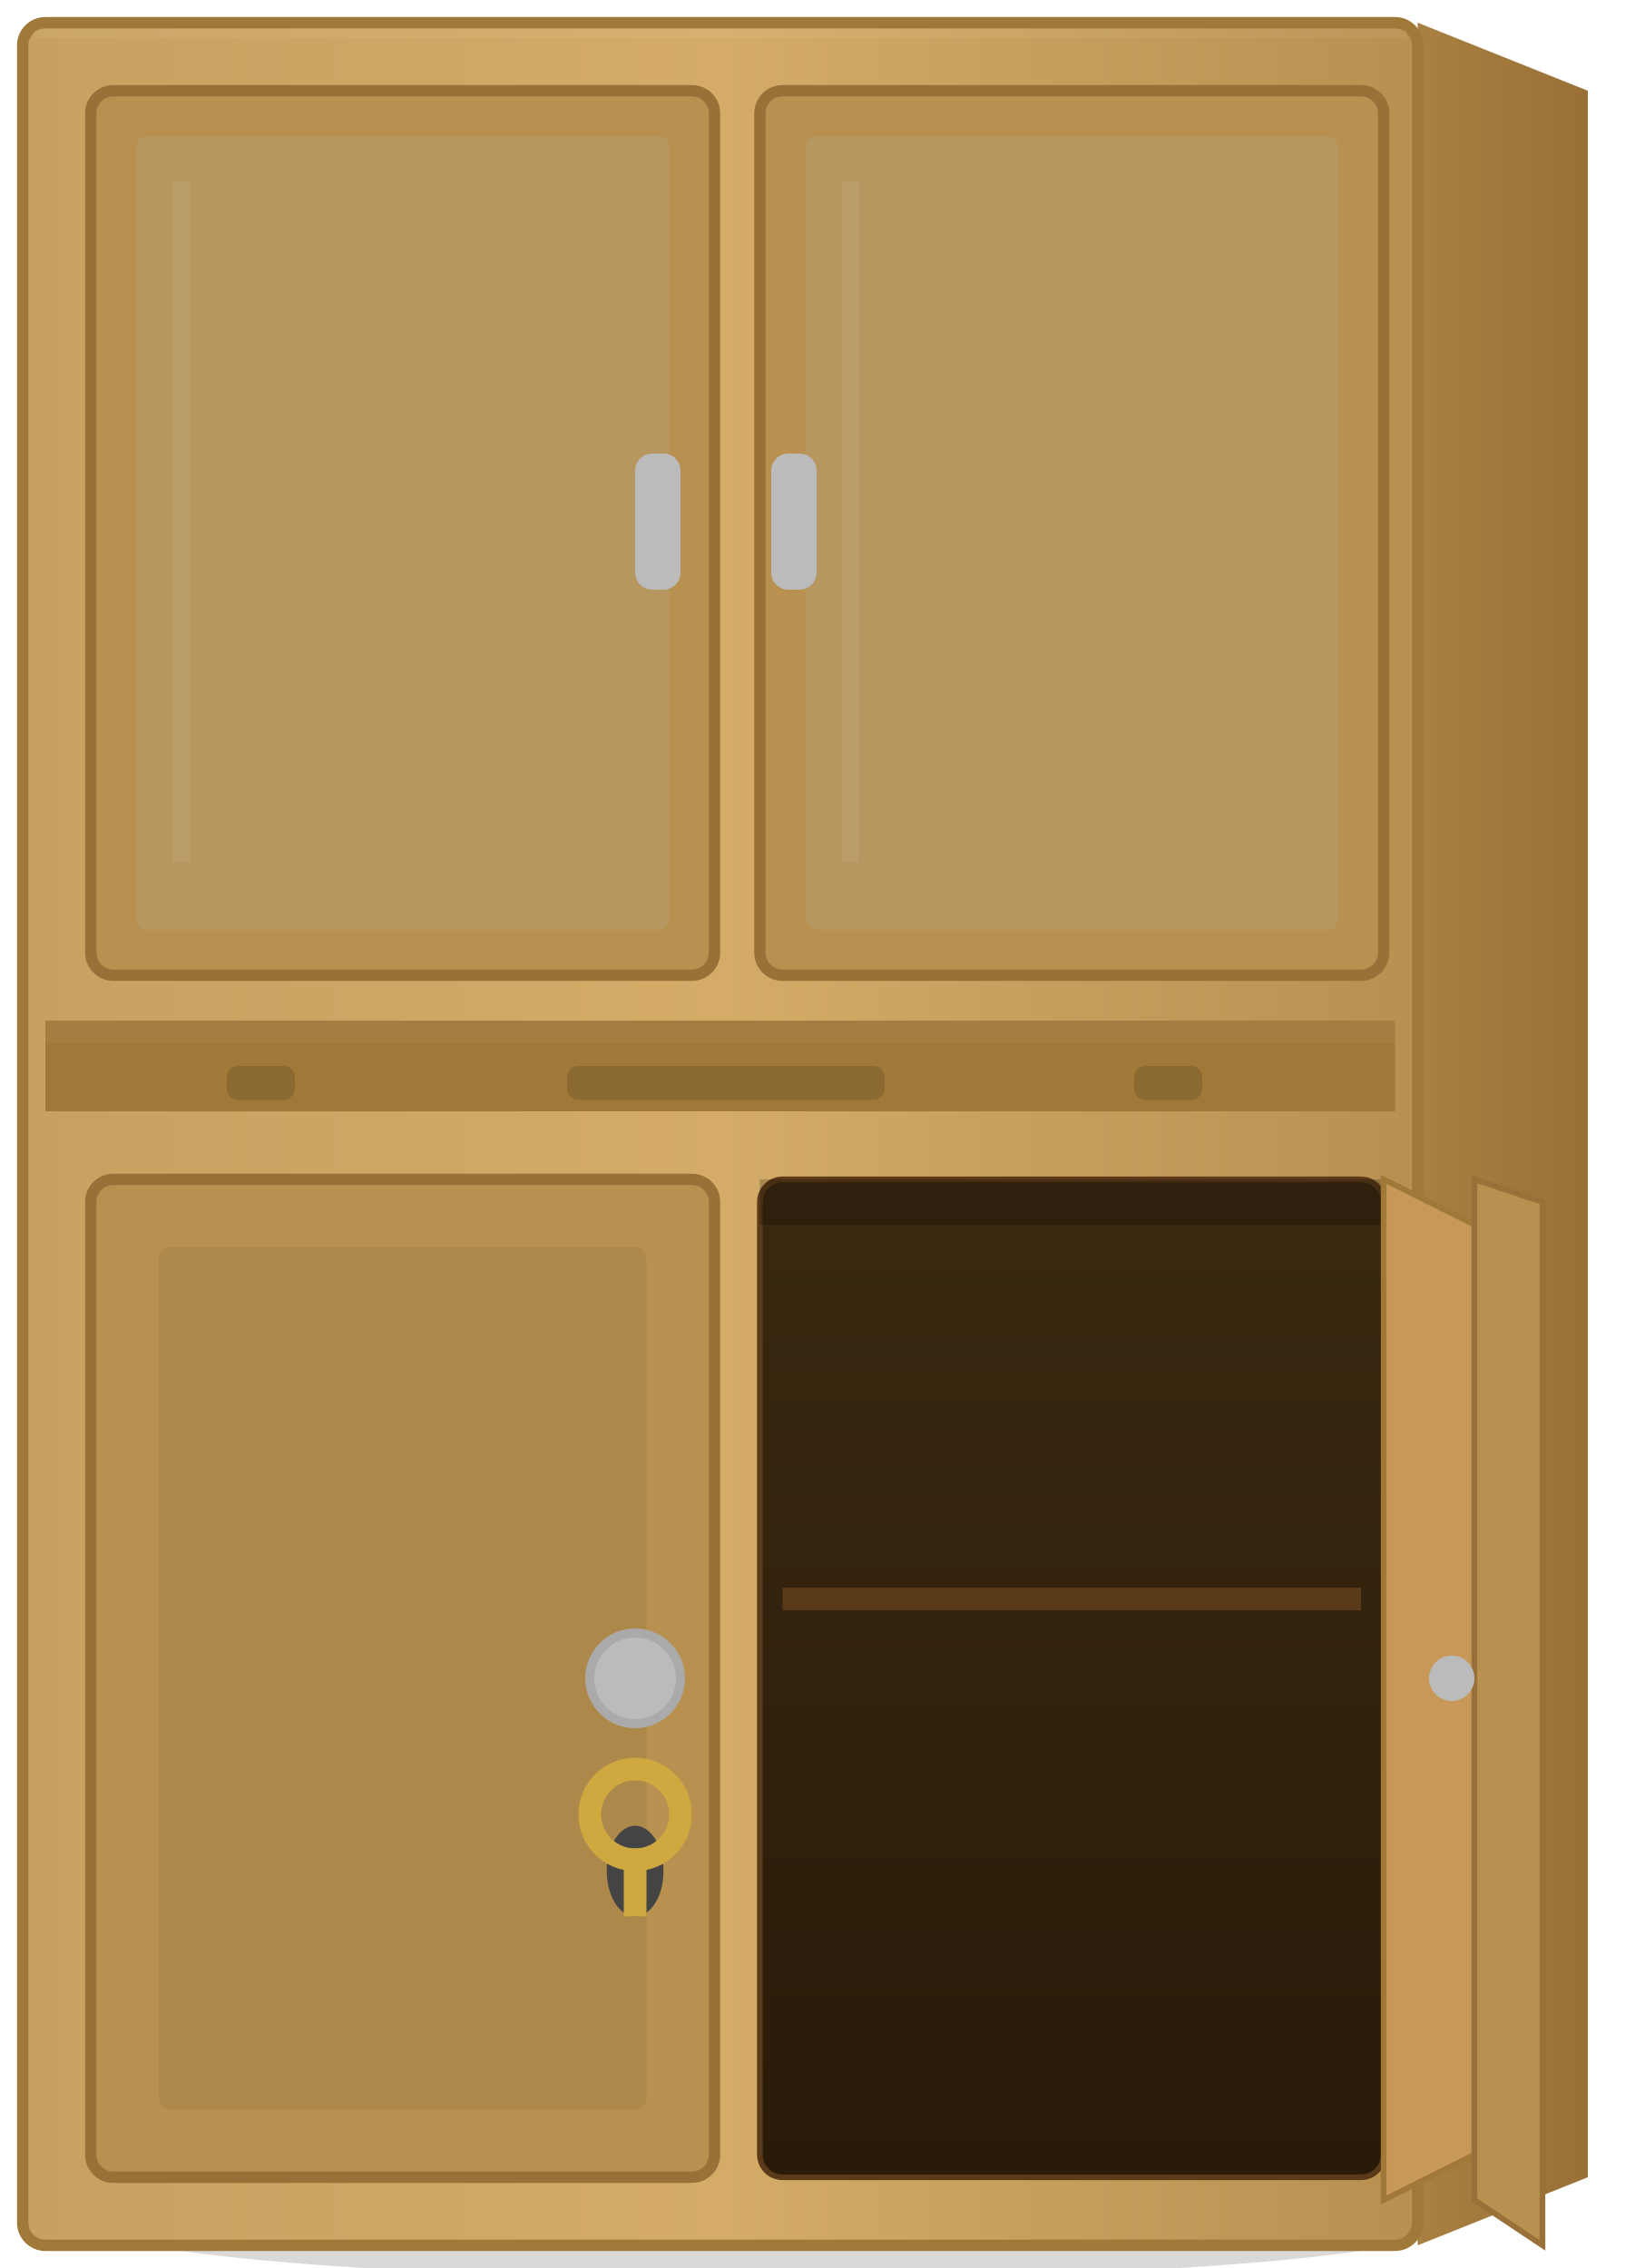
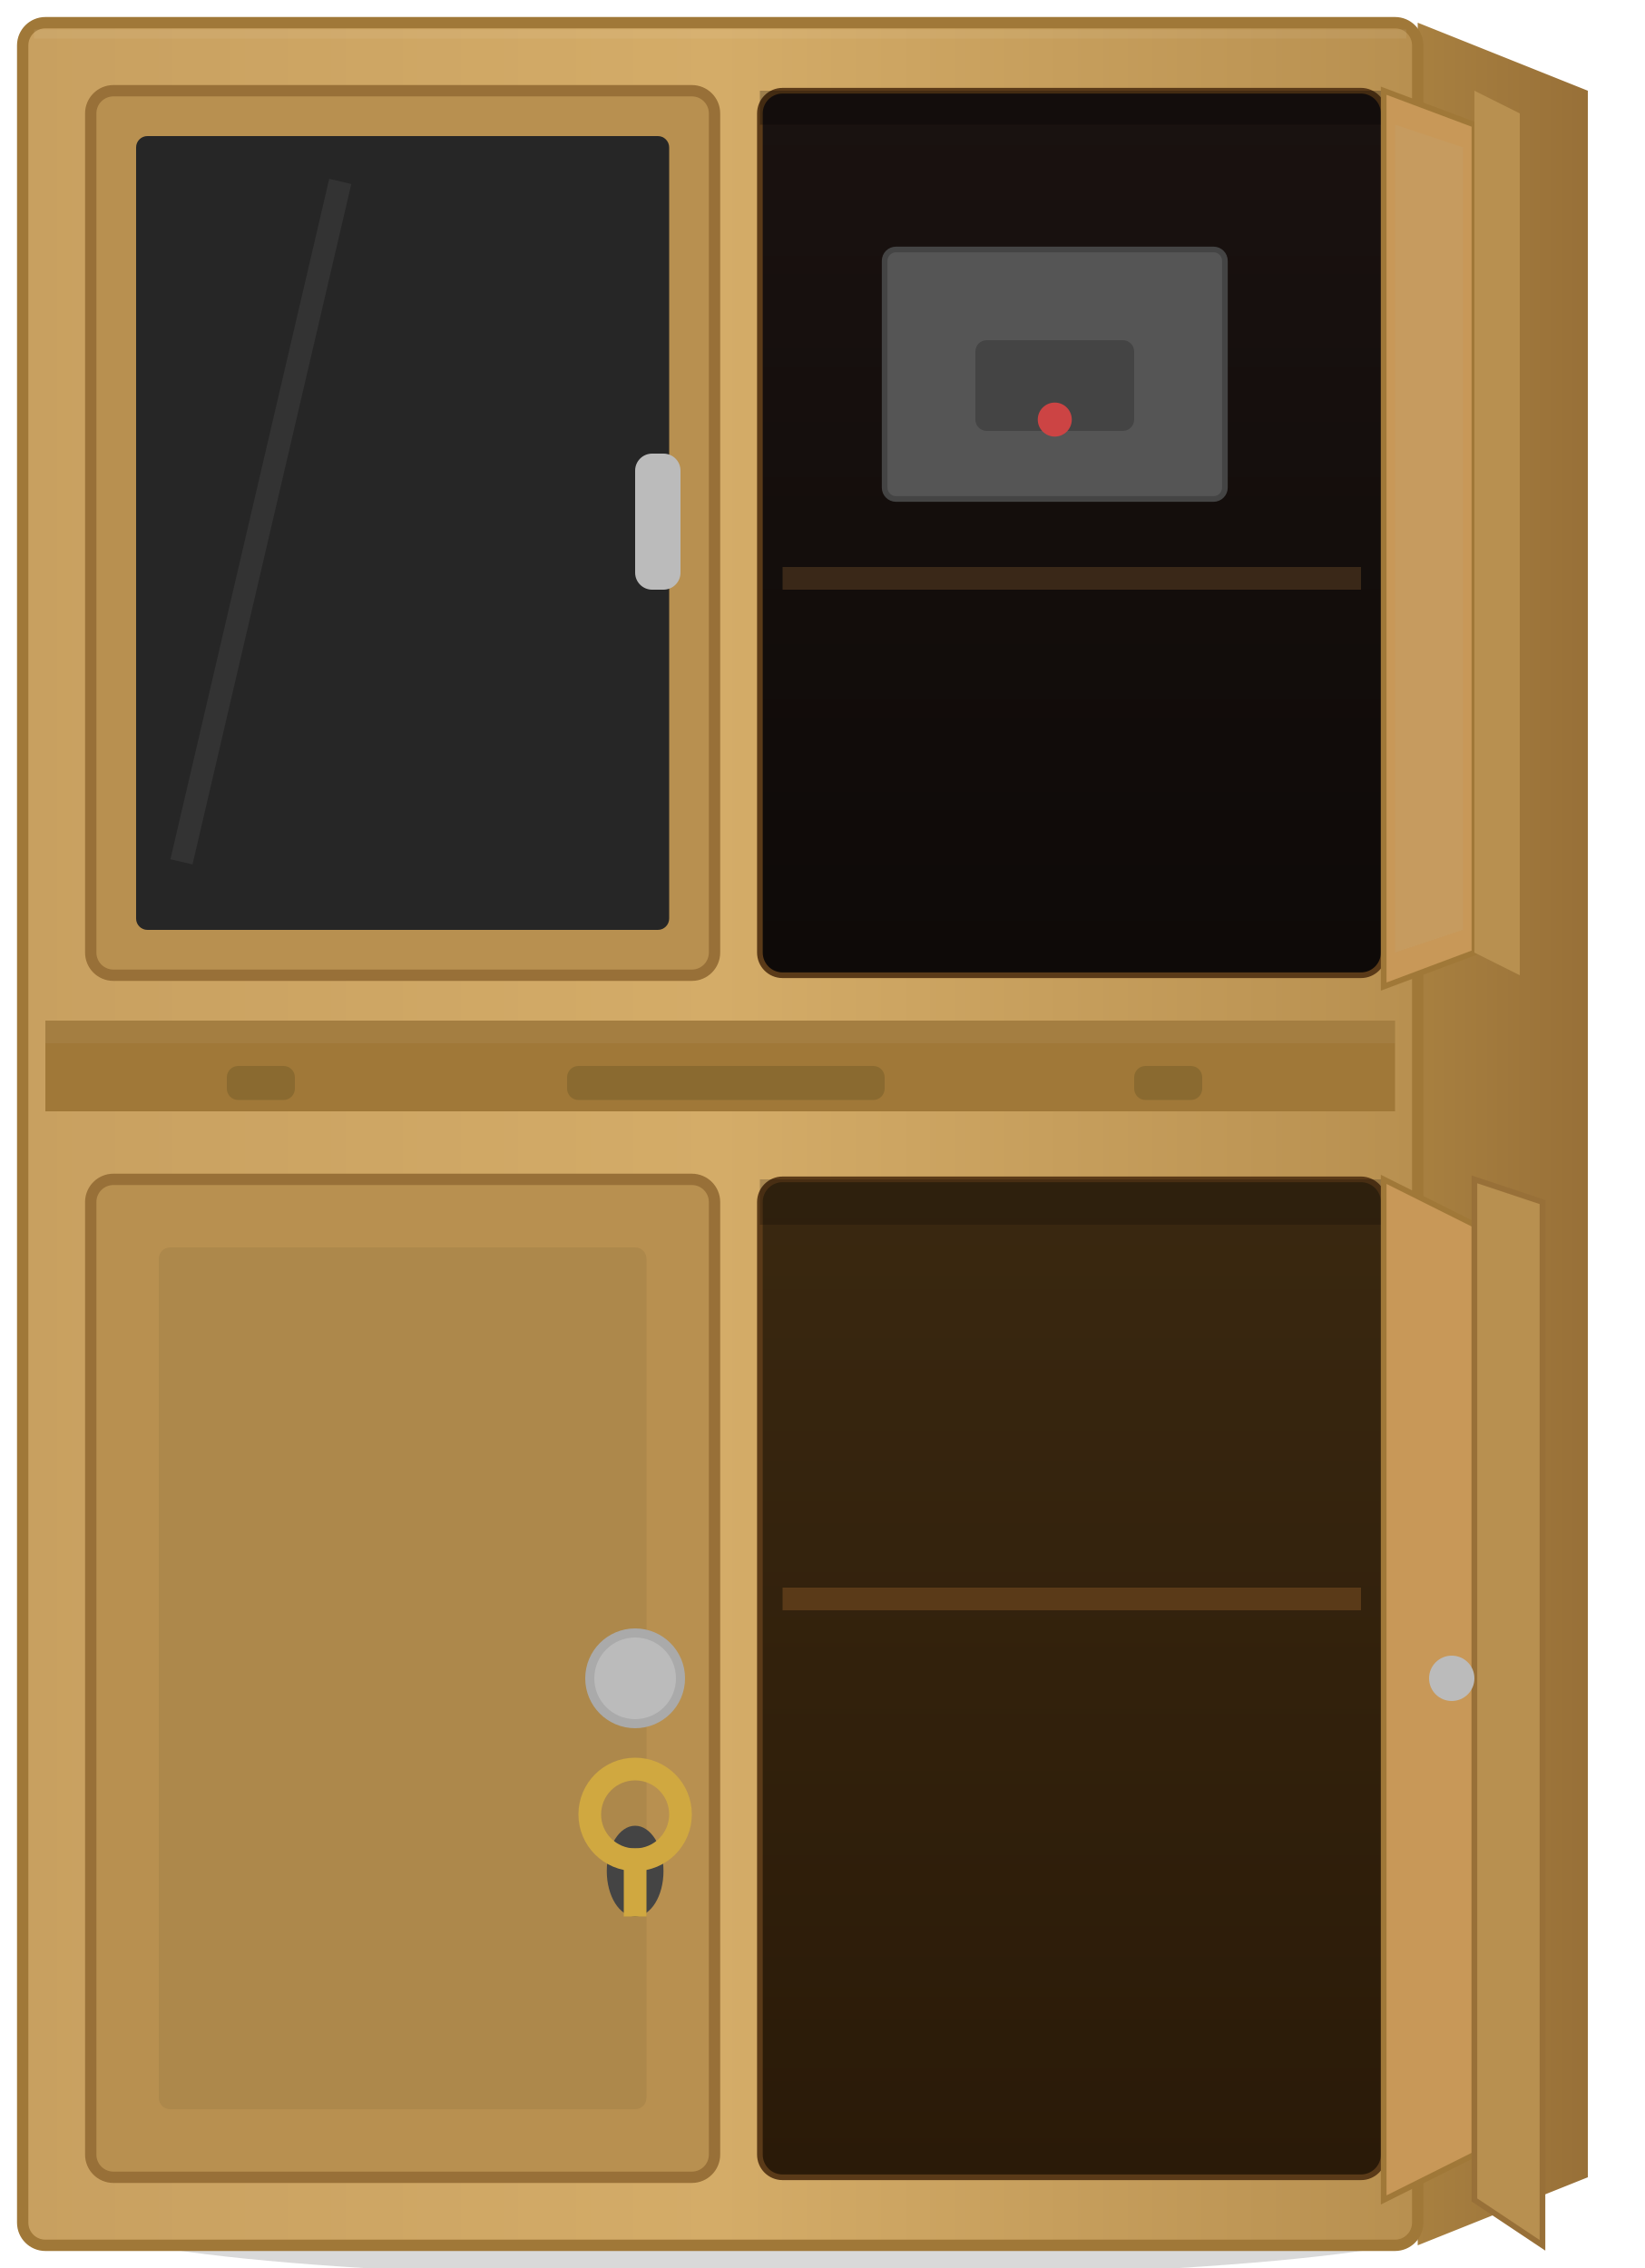
<svg xmlns="http://www.w3.org/2000/svg" width="145" height="200">
  <defs>
    <linearGradient id="cabf2" x1="0" y1="0" x2="1" y2="0">
      <stop offset="0%" stop-color="#c8a060" />
      <stop offset="50%" stop-color="#d4ac68" />
      <stop offset="100%" stop-color="#b89050" />
    </linearGradient>
    <linearGradient id="cabs2" x1="0" y1="0" x2="1" y2="0">
      <stop offset="0%" stop-color="#a88040" />
      <stop offset="100%" stop-color="#987038" />
    </linearGradient>
    <linearGradient id="cabint" x1="0" y1="0" x2="0" y2="1">
      <stop offset="0%" stop-color="#3a2810" />
      <stop offset="100%" stop-color="#2a1a08" />
    </linearGradient>
+     <linearGradient id="cabint2" x1="0" y1="0" x2="0" y2="1">
+       <stop offset="0%" stop-color="#1a1210" />
+       <stop offset="100%" stop-color="#0e0a08" />
+     </linearGradient>
  </defs>
  <ellipse cx="68" cy="196" rx="60" ry="5" fill="rgba(0,0,0,0.15)" />
  <polygon points="125,2 140,8 140,192 125,198" fill="url(#cabs2)" />
  <rect x="2" y="2" width="123" height="196" rx="2" fill="url(#cabf2)" stroke="#a07838" stroke-width="1" />
  <rect x="8" y="8" width="55" height="78" rx="2" fill="#b89050" stroke="#987038" stroke-width="1" />
-   <rect x="67" y="8" width="55" height="78" rx="2" fill="#b89050" stroke="#987038" stroke-width="1" />
-   <rect x="12" y="12" width="47" height="70" fill="rgba(180,200,210,0.12)" rx="1" />
-   <rect x="71" y="12" width="47" height="70" fill="rgba(180,200,210,0.12)" rx="1" />
-   <line x1="16" y1="16" x2="16" y2="76" stroke="rgba(255,255,255,0.06)" stroke-width="1.5" />
-   <line x1="75" y1="16" x2="75" y2="76" stroke="rgba(255,255,255,0.06)" stroke-width="1.5" />
+   <rect x="12" y="12" width="47" height="70" fill="#1a1818" rx="1" />
+   <rect x="12" y="12" width="47" height="70" fill="rgba(180,200,210,0.08)" rx="1" />
+   <line x1="16" y1="76" x2="30" y2="16" stroke="rgba(255,255,255,0.06)" stroke-width="2" />
  <rect x="56" y="40" width="4" height="12" rx="1.5" fill="#bbb" />
-   <rect x="68" y="40" width="4" height="12" rx="1.5" fill="#bbb" />
+   <rect x="67" y="8" width="55" height="78" rx="2" fill="url(#cabint2)" stroke="#5a3a18" stroke-width="0.5" />
+   <rect x="69" y="50" width="51" height="2" fill="#3a2818" />
+   <rect x="78" y="22" width="30" height="22" rx="1" fill="#555" stroke="#444" stroke-width="0.5" />
+   <rect x="86" y="30" width="14" height="8" rx="1" fill="#444" />
+   <circle cx="93" cy="37" r="1.5" fill="#c44" />
+   <rect x="67" y="8" width="55" height="3" fill="rgba(0,0,0,0.25)" />
+   <polygon points="122,8 130,11 130,84 122,87" fill="#c89858" stroke="#a07838" stroke-width="0.5" />
+   <polygon points="130,8 134,10 134,86 130,84" fill="#b89050" />
+   <polygon points="123,11 129,13 129,82 123,84" fill="rgba(180,200,210,0.06)" />
  <rect x="4" y="90" width="119" height="8" fill="#a07838" />
  <rect x="4" y="90" width="119" height="2" fill="rgba(255,255,255,0.05)" />
  <rect x="20" y="94" width="6" height="3" rx="1" fill="#8a6a30" />
  <rect x="50" y="94" width="28" height="3" rx="1" fill="#8a6a30" />
  <rect x="100" y="94" width="6" height="3" rx="1" fill="#8a6a30" />
  <rect x="8" y="104" width="55" height="88" rx="2" fill="#b89050" stroke="#987038" stroke-width="1" />
  <rect x="14" y="110" width="43" height="76" fill="rgba(0,0,0,0.06)" rx="1" />
  <circle cx="56" cy="148" r="4" fill="#bbb" stroke="#aaa" stroke-width="0.8" />
  <ellipse cx="56" cy="165" rx="2.5" ry="4" fill="#444" />
  <circle cx="56" cy="160" r="4" fill="none" stroke="#d0a840" stroke-width="2" />
  <rect x="55" y="163" width="2" height="6" fill="#d0a840" />
  <rect x="67" y="104" width="55" height="88" rx="2" fill="url(#cabint)" stroke="#5a3a18" stroke-width="0.5" />
  <rect x="69" y="140" width="51" height="2" fill="#5a3a18" />
  <rect x="67" y="104" width="55" height="4" fill="rgba(0,0,0,0.2)" />
  <polygon points="122,104 130,108 130,190 122,194" fill="#c89858" stroke="#a07838" stroke-width="0.5" />
  <polygon points="130,104 136,106 136,198 130,194" fill="#b89050" stroke="#987038" stroke-width="0.5" />
  <circle cx="128" cy="148" r="2" fill="#bbb" />
  <line x1="3" y1="3" x2="124" y2="3" stroke="rgba(255,255,255,0.06)" stroke-width="0.8" />
</svg>
